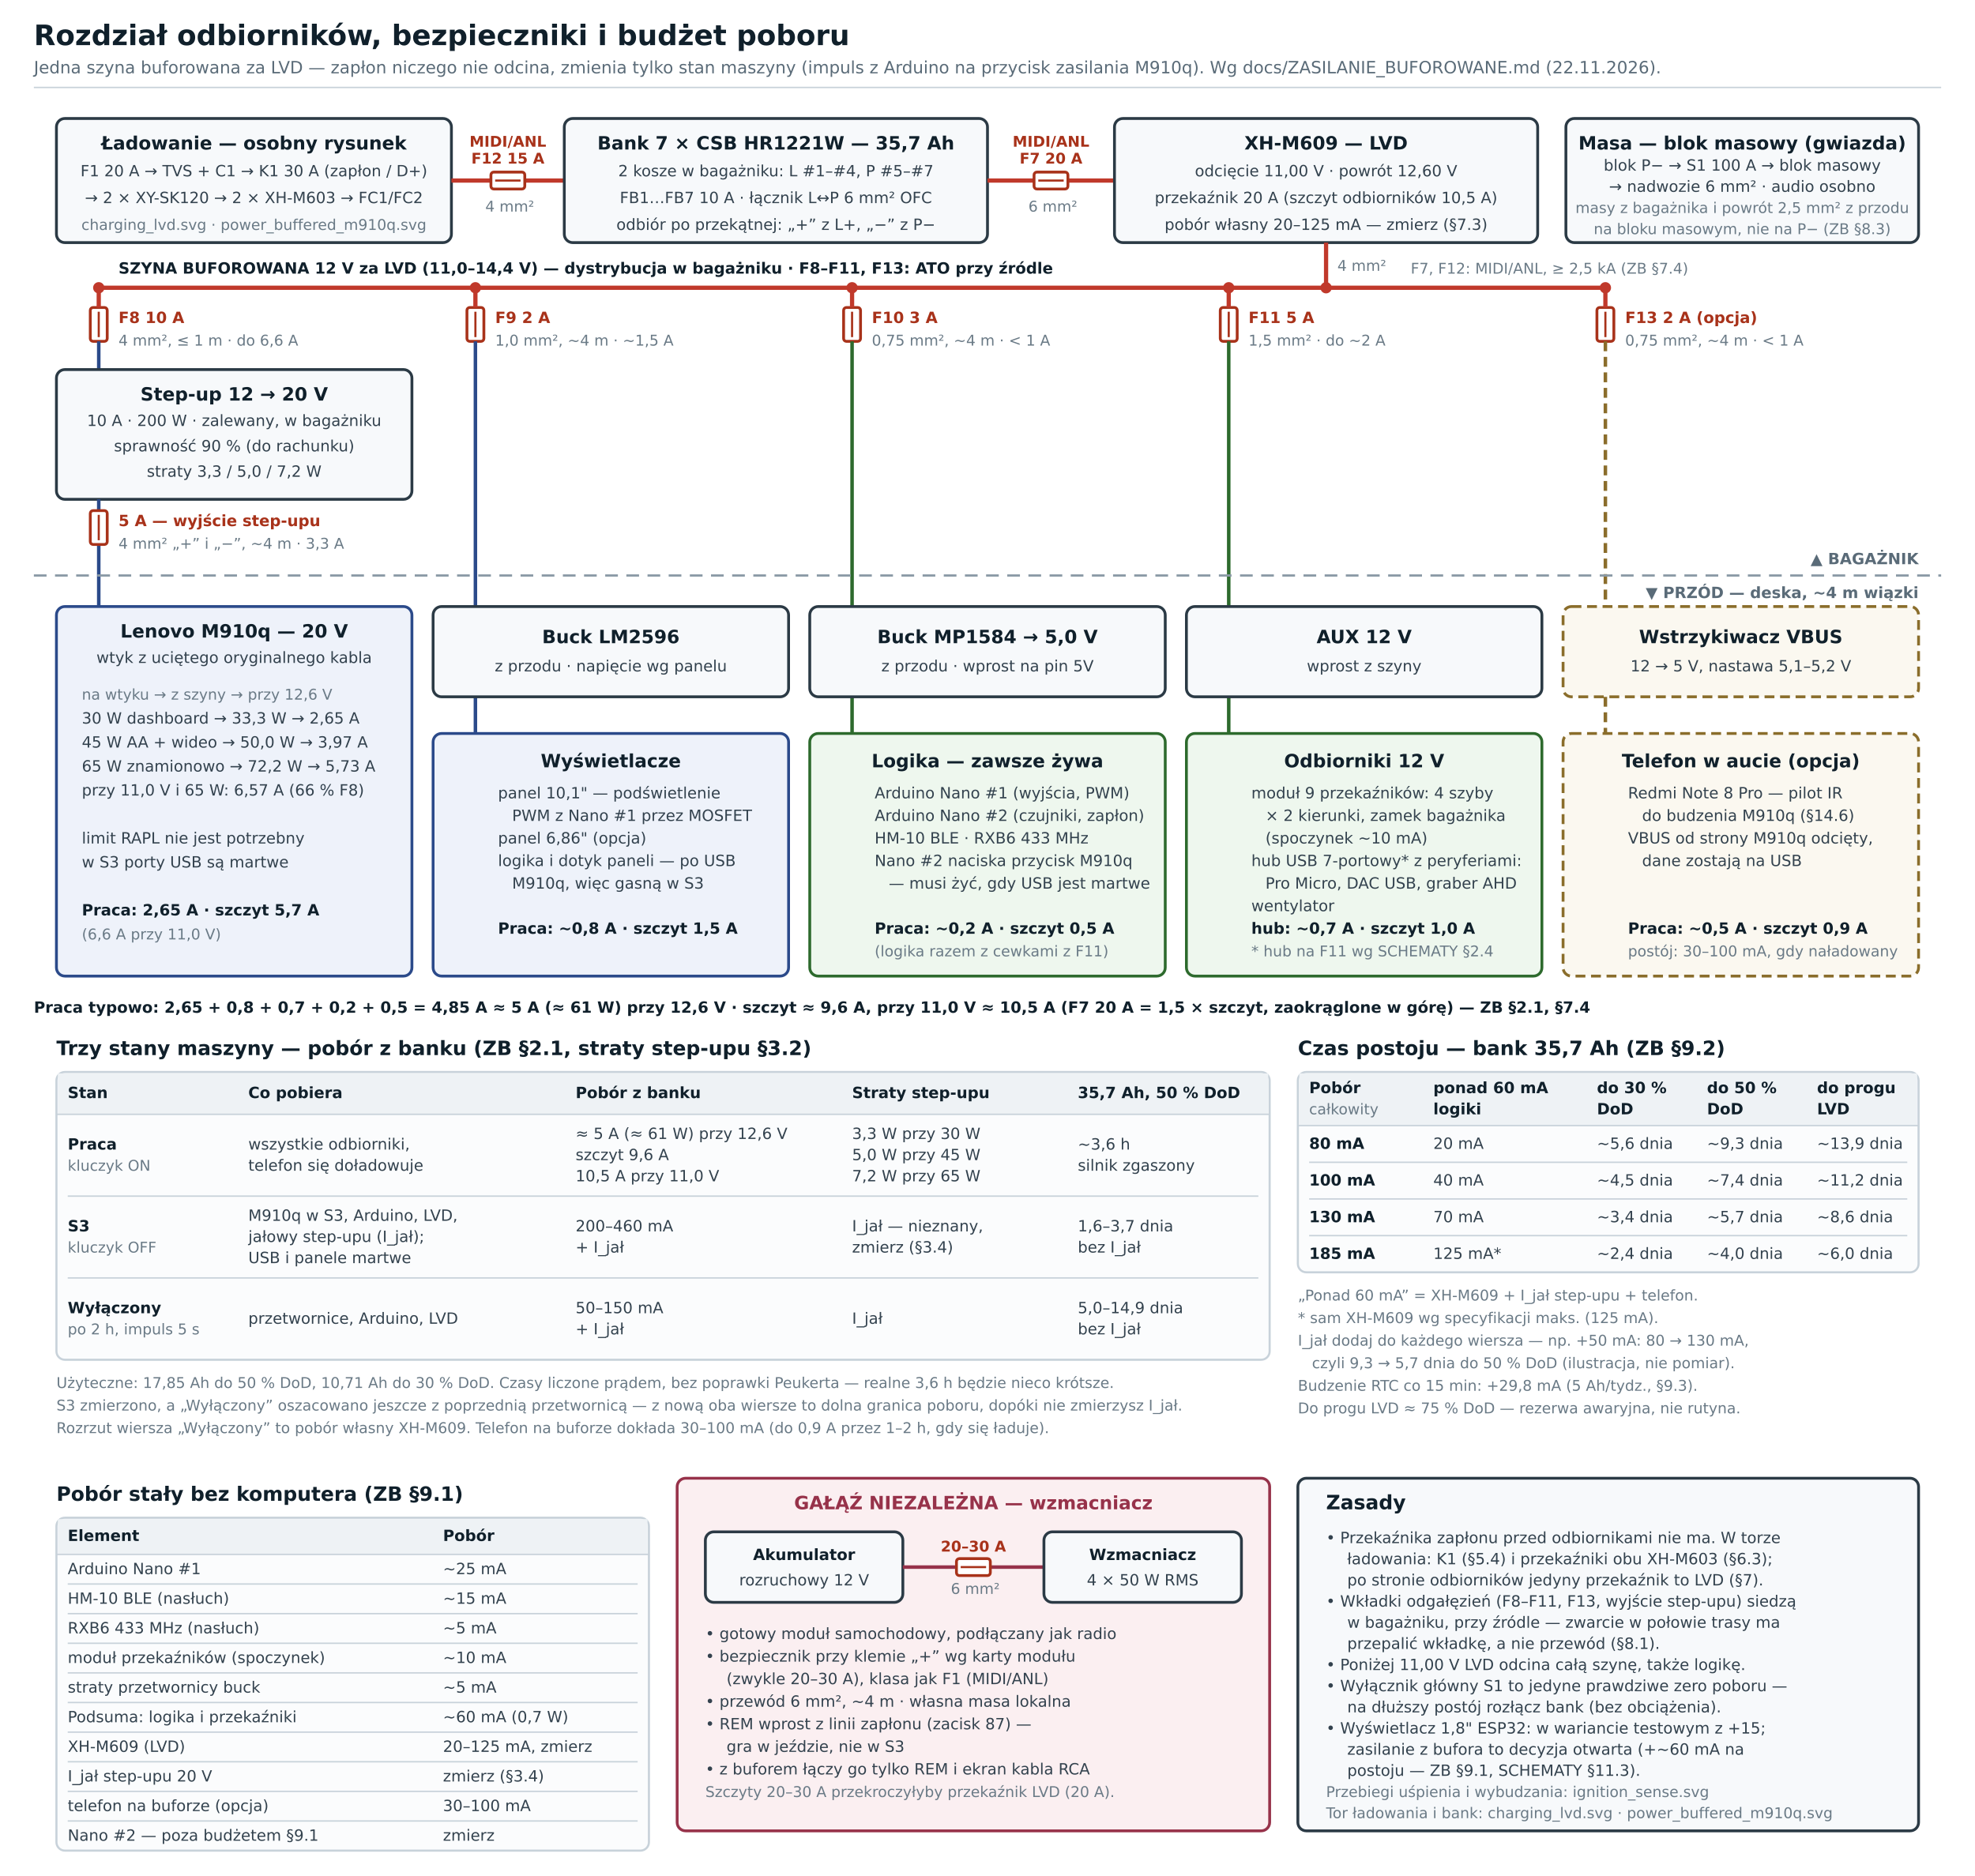
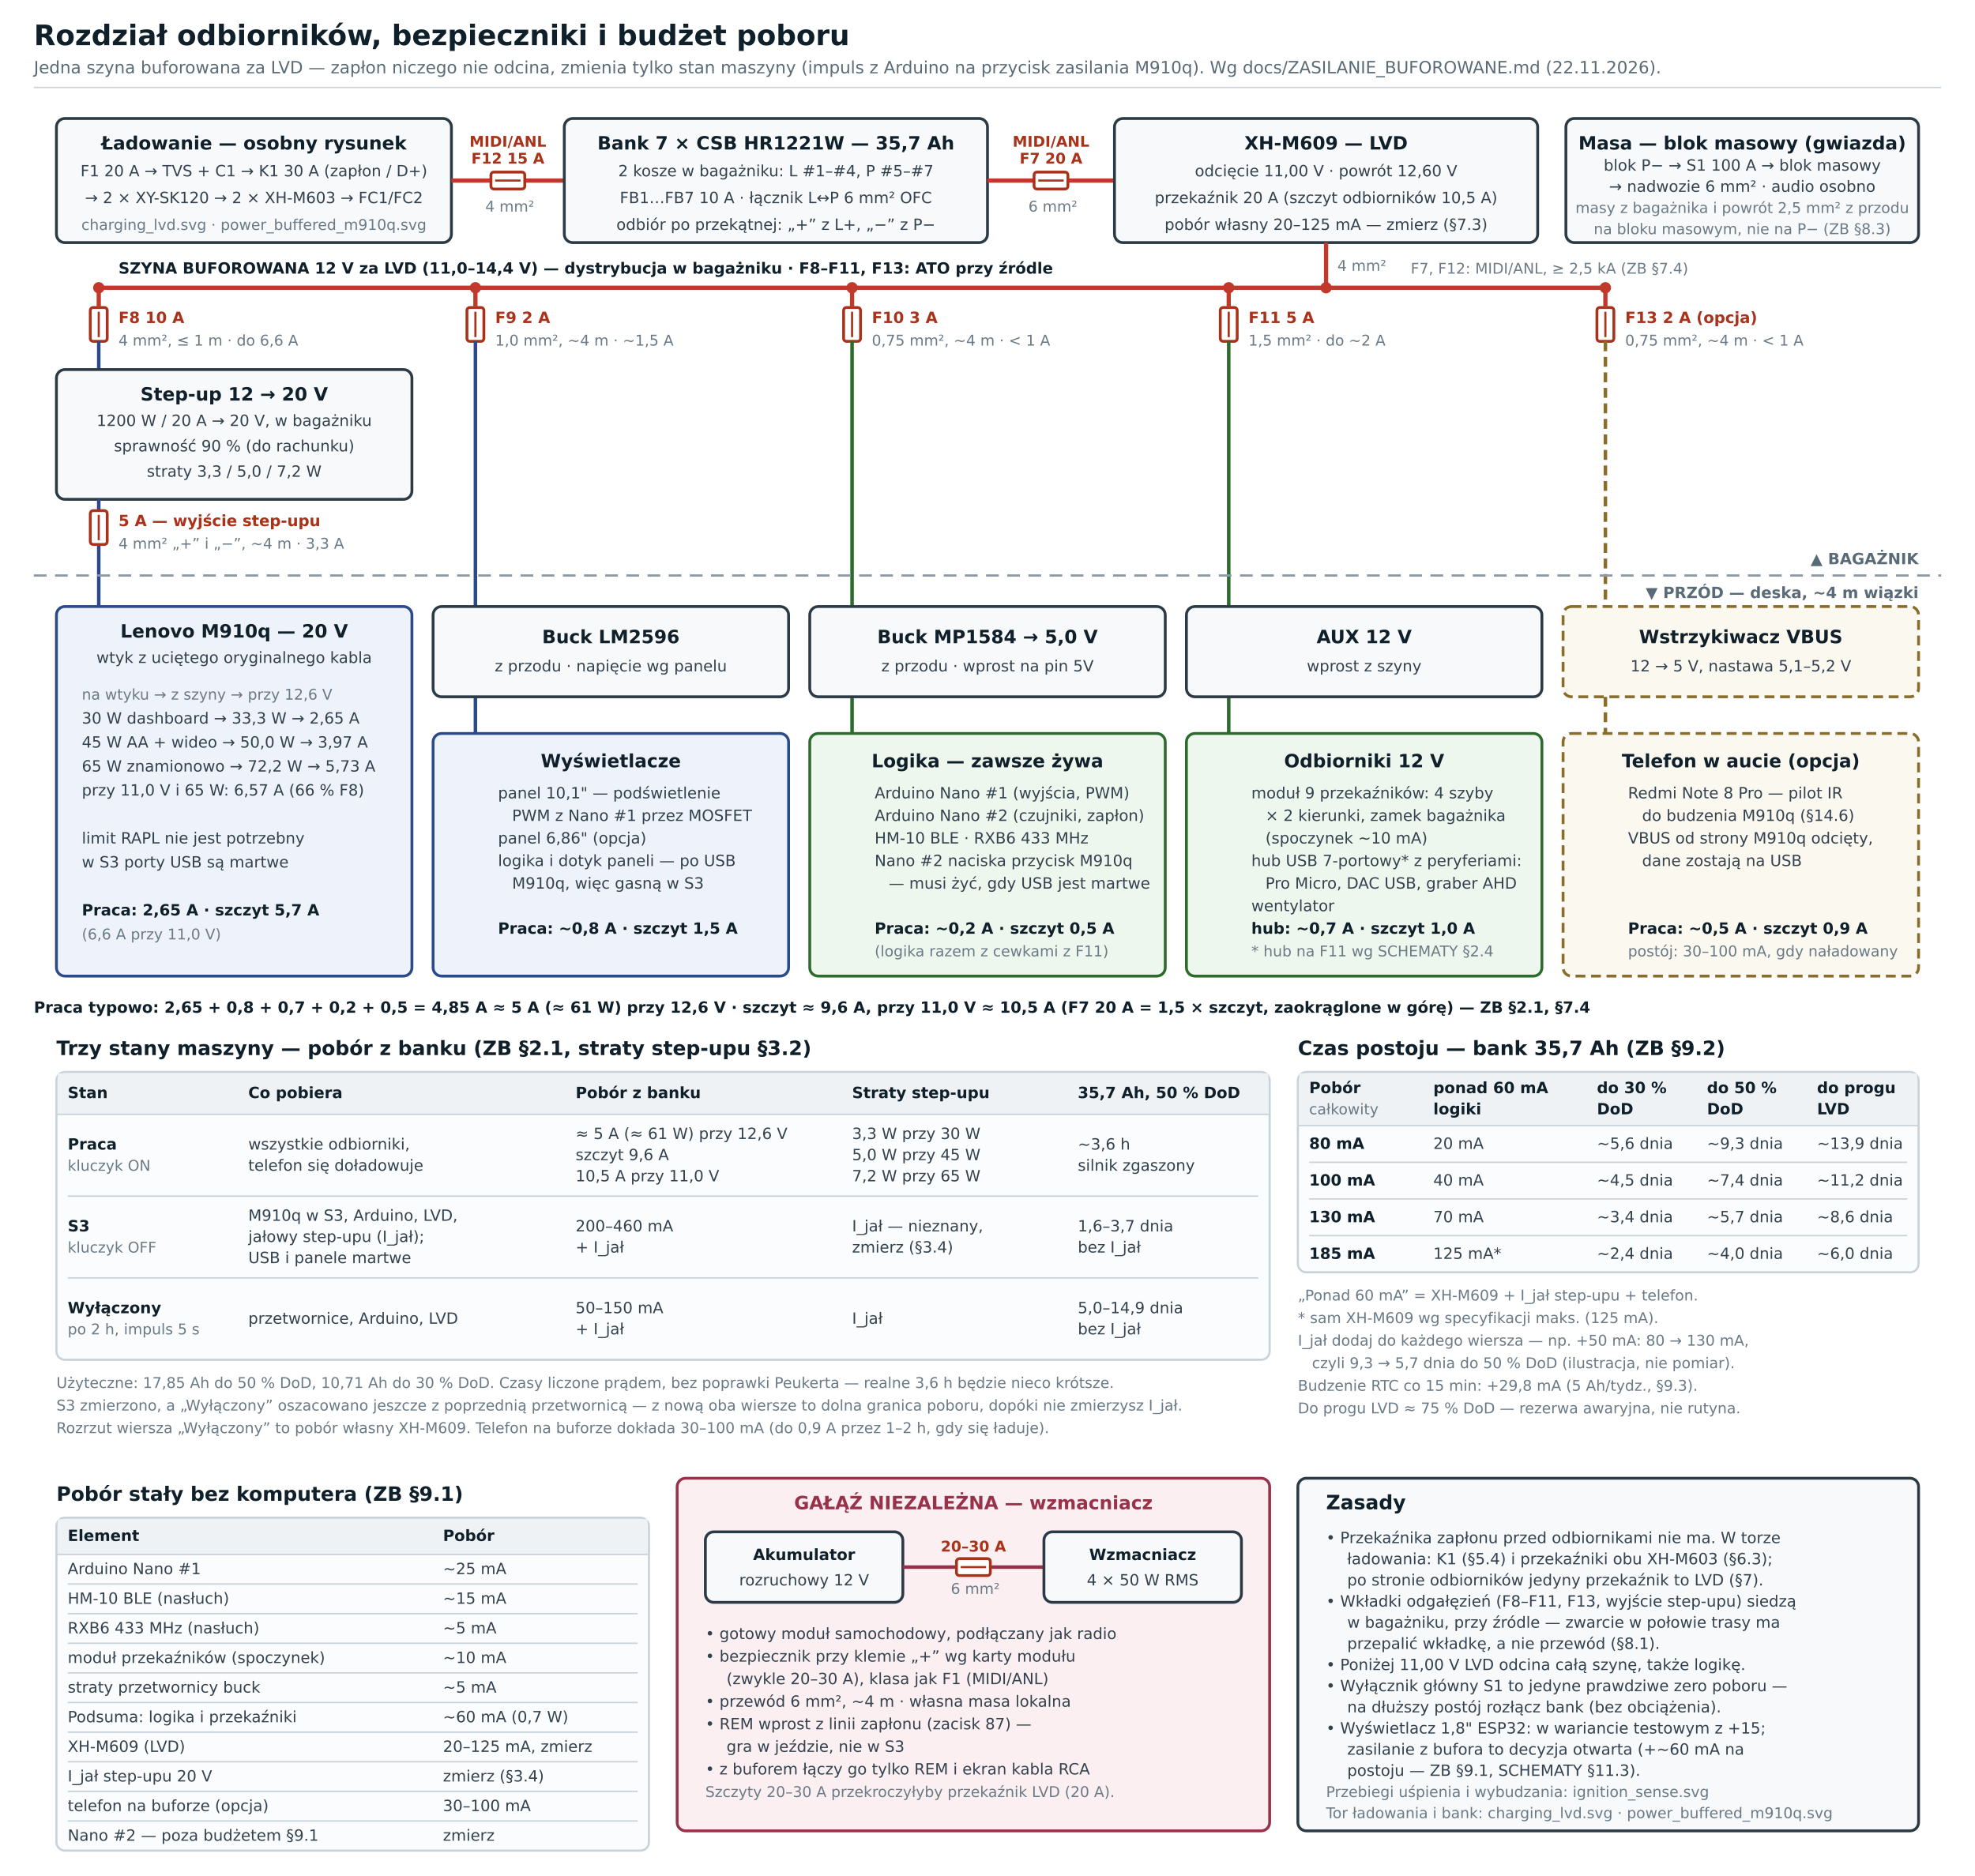
<svg xmlns="http://www.w3.org/2000/svg" width="1400" height="1330" viewBox="0 0 1400 1330" font-family="DejaVu Sans, Verdana, sans-serif">
  <style>
 .bg{fill:#ffffff}
 .box{fill:#f7f9fb;stroke:#2b3a45;stroke-width:2}
 .boxA{fill:#eef7ee;stroke:#2d6a2d;stroke-width:2}
 .boxB{fill:#eef2fa;stroke:#2b4a8a;stroke-width:2}
 .boxC{fill:#fbeff1;stroke:#97324a;stroke-width:2}
 .boxO{fill:#fbf8f0;stroke:#8a6d2b;stroke-width:2;stroke-dasharray:7 4}
 .tbl{fill:#fbfcfd;stroke:#c8d2da;stroke-width:1.5}
 .thd{fill:#eef2f5;stroke:none}
 .rule{stroke:#c8d2da;stroke-width:1}
 .zone{stroke:#8b9aa6;stroke-width:1.6;fill:none;stroke-dasharray:9 6}
 .wire{stroke:#c0392b;stroke-width:3;fill:none}
 .wA{stroke:#2d6a2d;stroke-width:2.5;fill:none}
 .wB{stroke:#2b4a8a;stroke-width:2.5;fill:none}
 .wC{stroke:#97324a;stroke-width:2.5;fill:none}
 .wO{stroke:#8a6d2b;stroke-width:2.5;fill:none;stroke-dasharray:7 4}
 .fs{fill:#ffffff;stroke:#a8321a;stroke-width:2}
 .ttl{font-size:20px;font-weight:bold;fill:#10202b}
 .sub{font-size:12px;fill:#5a6b78}
 .h{font-size:13px;font-weight:bold;fill:#10202b;text-anchor:middle}
 .hl{font-size:14px;font-weight:bold;fill:#10202b}
 .t{font-size:11px;fill:#33424e;text-anchor:middle}
 .tl{font-size:11px;fill:#33424e}
 .tb{font-size:11px;font-weight:bold;fill:#10202b}
 .tbc{font-size:11px;font-weight:bold;fill:#10202b;text-anchor:middle}
 .note{font-size:10.5px;fill:#6a7a86}
 .notec{font-size:10.5px;fill:#6a7a86;text-anchor:middle}
 .notee{font-size:10.5px;fill:#6a7a86;text-anchor:end}
 .fuse{font-size:11px;font-weight:bold;fill:#a8321a}
 .fusec{font-size:10.5px;font-weight:bold;fill:#a8321a;text-anchor:middle}
 .zl{font-size:11px;font-weight:bold;fill:#5a6b78;text-anchor:end}
 .secA{font-size:13px;font-weight:bold;fill:#2d6a2d}
 .secC{font-size:13px;font-weight:bold;fill:#97324a;text-anchor:middle}
</style>
  <rect class="bg" x="0" y="0" width="1400" height="1330" />
  <text class="ttl" x="24" y="32">Rozdział odbiorników, bezpieczniki i budżet poboru</text>
  <text class="sub" x="24" y="52">Jedna szyna buforowana za LVD — zapłon niczego nie odcina, zmienia tylko stan maszyny (impuls z Arduino na przycisk zasilania M910q).  Wg docs/ZASILANIE_BUFOROWANE.md (22.11.2026).</text>
  <line class="rule" x1="24" y1="62" x2="1376" y2="62" />
  <rect class="box" x="40" y="84" width="280" height="88" rx="6" />
  <text class="h" x="180" y="106">Ładowanie — osobny rysunek</text>
  <text class="t" x="180" y="125">F1 20 A → TVS + C1 → K1 30 A (zapłon / D+)</text>
  <text class="t" x="180" y="144">→ 2 × XY-SK120 → 2 × XH-M603 → FC1/FC2</text>
  <text class="notec" x="180" y="163">charging_lvd.svg · power_buffered_m910q.svg</text>
  <path class="wire" d="M320 128 L400 128" />
  <rect class="fs" x="348" y="122" width="24" height="12" rx="2" />
  <line stroke="#a8321a" stroke-width="1.5" x1="351" y1="128" x2="369" y2="128" />
  <text class="fusec" x="360" y="104">MIDI/ANL</text>
  <text class="fusec" x="360" y="116">F12 15 A</text>
  <text class="note" x="344" y="150">4 mm²</text>
  <rect class="box" x="400" y="84" width="300" height="88" rx="6" />
  <text class="h" x="550" y="106">Bank 7 × CSB HR1221W — 35,7 Ah</text>
  <text class="t" x="550" y="125">2 kosze w bagażniku: L #1–#4, P #5–#7</text>
  <text class="t" x="550" y="144">FB1…FB7 10 A · łącznik L↔P 6 mm² OFC</text>
  <text class="t" x="550" y="163">odbiór po przekątnej: „+” z L+, „−” z P−</text>
  <path class="wire" d="M700 128 L790 128" />
  <rect class="fs" x="733" y="122" width="24" height="12" rx="2" />
  <line stroke="#a8321a" stroke-width="1.5" x1="736" y1="128" x2="754" y2="128" />
  <text class="fusec" x="745" y="104">MIDI/ANL</text>
  <text class="fusec" x="745" y="116">F7 20 A</text>
  <text class="note" x="729" y="150">6 mm²</text>
  <rect class="box" x="790" y="84" width="300" height="88" rx="6" />
  <text class="h" x="940" y="106">XH-M609 — LVD</text>
  <text class="t" x="940" y="125">odcięcie 11,00 V · powrót 12,60 V</text>
  <text class="t" x="940" y="144">przekaźnik 20 A (szczyt odbiorników 10,5 A)</text>
  <text class="t" x="940" y="163">pobór własny 20–125 mA — zmierz (§7.3)</text>
  <rect class="box" x="1110" y="84" width="250" height="88" rx="6" />
  <text class="h" x="1235" y="106">Masa — blok masowy (gwiazda)</text>
  <text class="t" x="1235" y="121">blok P− → S1 100 A → blok masowy</text>
  <text class="t" x="1235" y="136">→ nadwozie 6 mm² · audio osobno</text>
  <text class="notec" x="1235" y="151">masy z bagażnika i powrót 2,5 mm² z przodu</text>
  <text class="notec" x="1235" y="166">na bloku masowym, nie na P− (ZB §8.3)</text>
  <path class="wire" d="M940 172 L940 204" />
  <text class="note" x="948" y="192">4 mm²</text>
  <path class="wire" d="M70 204 L1138 204" />
  <circle cx="70" cy="204" r="4" fill="#c0392b" />
  <circle cx="337" cy="204" r="4" fill="#c0392b" />
  <circle cx="604" cy="204" r="4" fill="#c0392b" />
  <circle cx="871" cy="204" r="4" fill="#c0392b" />
  <circle cx="1138" cy="204" r="4" fill="#c0392b" />
  <circle cx="940" cy="204" r="4" fill="#c0392b" />
  <text class="tb" x="84" y="194">SZYNA BUFOROWANA 12 V za LVD (11,0–14,4 V) — dystrybucja w bagażniku · F8–F11, F13: ATO przy źródle</text>
  <text class="note" x="1000" y="194">F7, F12: MIDI/ANL, ≥ 2,5 kA (ZB §7.4)</text>
  <rect class="fs" x="64" y="218" width="12" height="24" rx="2" />
  <line stroke="#a8321a" stroke-width="1.5" x1="70" y1="221" x2="70" y2="239" />
  <text class="fuse" x="84" y="229">F8 10 A</text>
  <text class="note" x="84" y="245">4 mm², ≤ 1 m · do 6,6 A</text>
  <rect class="fs" x="331" y="218" width="12" height="24" rx="2" />
  <line stroke="#a8321a" stroke-width="1.5" x1="337" y1="221" x2="337" y2="239" />
  <text class="fuse" x="351" y="229">F9 2 A</text>
  <text class="note" x="351" y="245">1,0 mm², ~4 m · ~1,5 A</text>
  <rect class="fs" x="598" y="218" width="12" height="24" rx="2" />
  <line stroke="#a8321a" stroke-width="1.5" x1="604" y1="221" x2="604" y2="239" />
  <text class="fuse" x="618" y="229">F10 3 A</text>
  <text class="note" x="618" y="245">0,75 mm², ~4 m · &lt; 1 A</text>
  <rect class="fs" x="865" y="218" width="12" height="24" rx="2" />
  <line stroke="#a8321a" stroke-width="1.5" x1="871" y1="221" x2="871" y2="239" />
  <text class="fuse" x="885" y="229">F11 5 A</text>
  <text class="note" x="885" y="245">1,5 mm² · do ~2 A</text>
  <rect class="fs" x="1132" y="218" width="12" height="24" rx="2" />
  <line stroke="#a8321a" stroke-width="1.5" x1="1138" y1="221" x2="1138" y2="239" />
  <text class="fuse" x="1152" y="229">F13 2 A (opcja)</text>
  <text class="note" x="1152" y="245">0,75 mm², ~4 m · &lt; 1 A</text>
  <path class="wire" d="M70 204 L70 218" />
  <path class="wB" d="M70 242 L70 262" />
  <rect class="box" x="40" y="262" width="252" height="92" rx="6" />
  <text class="h" x="166.0" y="284">Step-up 12 → 20 V</text>
-   <text class="t" x="166.0" y="302">10 A · 200 W · zalewany, w bagażniku</text>
+   <text class="t" x="166.0" y="302">1200 W / 20 A → 20 V, w bagażniku</text>
  <text class="t" x="166.0" y="320">sprawność 90 % (do rachunku)</text>
  <text class="t" x="166.0" y="338">straty 3,3 / 5,0 / 7,2 W</text>
  <path class="wB" d="M70 354 L70 430" />
  <rect class="fs" x="64" y="362" width="12" height="24" rx="2" />
  <line stroke="#a8321a" stroke-width="1.5" x1="70" y1="365" x2="70" y2="383" />
  <text class="fuse" x="84" y="373">5 A — wyjście step-upu</text>
  <text class="note" x="84" y="389">4 mm² „+” i „−”, ~4 m · 3,3 A</text>
  <path class="wire" d="M337 204 L337 218" />
  <path class="wB" d="M337 242 L337 430" />
  <path class="wB" d="M337 494 L337 520" />
  <path class="wire" d="M604 204 L604 218" />
  <path class="wA" d="M604 242 L604 430" />
  <path class="wA" d="M604 494 L604 520" />
  <path class="wire" d="M871 204 L871 218" />
  <path class="wA" d="M871 242 L871 430" />
  <path class="wA" d="M871 494 L871 520" />
  <path class="wire" d="M1138 204 L1138 218" />
  <path class="wO" d="M1138 242 L1138 430" />
  <path class="wO" d="M1138 494 L1138 520" />
  <line class="zone" x1="24" y1="408" x2="1376" y2="408" />
  <text class="zl" x="1360" y="400">▲ BAGAŻNIK</text>
  <text class="zl" x="1360" y="424">▼ PRZÓD — deska, ~4 m wiązki</text>
  <rect class="boxB" x="40" y="430" width="252" height="262" rx="6" />
  <text class="h" x="166.0" y="452">Lenovo M910q — 20 V</text>
  <text class="t" x="166.0" y="470">wtyk z uciętego oryginalnego kabla</text>
  <text class="note" x="58" y="496">na wtyku → z szyny → przy 12,6 V</text>
  <text class="tl" x="58" y="513">30 W dashboard → 33,3 W → 2,65 A</text>
  <text class="tl" x="58" y="530">45 W AA + wideo → 50,0 W → 3,97 A</text>
  <text class="tl" x="58" y="547">65 W znamionowo → 72,2 W → 5,73 A</text>
  <text class="tl" x="58" y="564">przy 11,0 V i 65 W: 6,57 A (66 % F8)</text>
  <text class="tl" x="58" y="598">limit RAPL nie jest potrzebny</text>
  <text class="tl" x="58" y="615">w S3 porty USB są martwe</text>
  <text class="tb" x="58" y="649">Praca: 2,65 A · szczyt 5,7 A</text>
  <text class="note" x="58" y="666">(6,6 A przy 11,0 V)</text>
  <rect class="box" x="307" y="430" width="252" height="64" rx="6" />
  <text class="h" x="433.0" y="456">Buck LM2596</text>
  <text class="t" x="433.0" y="476">z przodu · napięcie wg panelu</text>
  <rect class="boxB" x="307" y="520" width="252" height="172" rx="6" />
  <text class="h" x="433.0" y="544">Wyświetlacze</text>
  <text class="tl" x="353" y="566">panel 10,1" — podświetlenie</text>
  <text class="tl" x="363" y="582">PWM z Nano #1 przez MOSFET</text>
  <text class="tl" x="353" y="598">panel 6,86" (opcja)</text>
  <text class="tl" x="353" y="614">logika i dotyk paneli — po USB</text>
  <text class="tl" x="363" y="630">M910q, więc gasną w S3</text>
  <text class="tb" x="353" y="662">Praca: ~0,8 A · szczyt 1,5 A</text>
  <rect class="box" x="574" y="430" width="252" height="64" rx="6" />
  <text class="h" x="700.0" y="456">Buck MP1584 → 5,0 V</text>
  <text class="t" x="700.0" y="476">z przodu · wprost na pin 5V</text>
  <rect class="boxA" x="574" y="520" width="252" height="172" rx="6" />
  <text class="h" x="700.0" y="544">Logika — zawsze żywa</text>
  <text class="tl" x="620" y="566">Arduino Nano #1 (wyjścia, PWM)</text>
  <text class="tl" x="620" y="582">Arduino Nano #2 (czujniki, zapłon)</text>
  <text class="tl" x="620" y="598">HM-10 BLE · RXB6 433 MHz</text>
  <text class="tl" x="620" y="614">Nano #2 naciska przycisk M910q</text>
  <text class="tl" x="630" y="630">— musi żyć, gdy USB jest martwe</text>
  <text class="tb" x="620" y="662">Praca: ~0,2 A · szczyt 0,5 A</text>
  <text class="note" x="620" y="678">(logika razem z cewkami z F11)</text>
  <rect class="box" x="841" y="430" width="252" height="64" rx="6" />
  <text class="h" x="967.0" y="456">AUX 12 V</text>
  <text class="t" x="967.0" y="476">wprost z szyny</text>
  <rect class="boxA" x="841" y="520" width="252" height="172" rx="6" />
  <text class="h" x="967.0" y="544">Odbiorniki 12 V</text>
  <text class="tl" x="887" y="566">moduł 9 przekaźników: 4 szyby</text>
  <text class="tl" x="897" y="582">× 2 kierunki, zamek bagażnika</text>
  <text class="tl" x="897" y="598">(spoczynek ~10 mA)</text>
  <text class="tl" x="887" y="614">hub USB 7-portowy* z peryferiami:</text>
  <text class="tl" x="897" y="630">Pro Micro, DAC USB, graber AHD</text>
  <text class="tl" x="887" y="646">wentylator</text>
  <text class="tb" x="887" y="662">hub: ~0,7 A · szczyt 1,0 A</text>
  <text class="note" x="887" y="678">* hub na F11 wg SCHEMATY §2.4</text>
  <rect class="boxO" x="1108" y="430" width="252" height="64" rx="6" />
  <text class="h" x="1234.0" y="456">Wstrzykiwacz VBUS</text>
  <text class="t" x="1234.0" y="476">12 → 5 V, nastawa 5,1–5,2 V</text>
  <rect class="boxO" x="1108" y="520" width="252" height="172" rx="6" />
  <text class="h" x="1234.0" y="544">Telefon w aucie (opcja)</text>
  <text class="tl" x="1154" y="566">Redmi Note 8 Pro — pilot IR</text>
  <text class="tl" x="1164" y="582">do budzenia M910q (§14.6)</text>
  <text class="tl" x="1154" y="598">VBUS od strony M910q odcięty,</text>
  <text class="tl" x="1164" y="614">dane zostają na USB</text>
  <text class="tb" x="1154" y="662">Praca: ~0,5 A · szczyt 0,9 A</text>
  <text class="note" x="1154" y="678">postój: 30–100 mA, gdy naładowany</text>
  <text class="tb" x="24" y="718">Praca typowo: 2,65 + 0,8 + 0,7 + 0,2 + 0,5 = 4,85 A ≈ 5 A (≈ 61 W) przy 12,6 V · szczyt ≈ 9,6 A, przy 11,0 V ≈ 10,5 A (F7 20 A = 1,5 × szczyt, zaokrąglone w górę) — ZB §2.1, §7.4</text>
  <text class="hl" x="40" y="748">Trzy stany maszyny — pobór z banku (ZB §2.1, straty step-upu §3.2)</text>
  <rect class="tbl" x="40" y="760" width="860" height="204" rx="6" />
  <rect class="thd" x="41" y="761" width="858" height="29" />
  <line class="rule" x1="40" y1="790" x2="900" y2="790" />
  <line class="rule" x1="48" y1="848" x2="892" y2="848" />
  <line class="rule" x1="48" y1="906" x2="892" y2="906" />
  <text class="tb" x="48" y="778.5">Stan</text>
  <text class="tb" x="176" y="778.5">Co pobiera</text>
  <text class="tb" x="408" y="778.5">Pobór z banku</text>
  <text class="tb" x="604" y="778.5">Straty step-upu</text>
  <text class="tb" x="764" y="778.5">35,7 Ah, 50 % DoD</text>
  <text class="tb" x="48" y="815.0">Praca</text>
  <text class="note" x="48" y="830.0">kluczyk ON</text>
  <text class="tl" x="176" y="815.0">wszystkie odbiorniki,</text>
  <text class="tl" x="176" y="830.0">telefon się doładowuje</text>
  <text class="tl" x="408" y="807.5">≈ 5 A (≈ 61 W) przy 12,6 V</text>
  <text class="tl" x="408" y="822.5">szczyt 9,6 A</text>
  <text class="tl" x="408" y="837.5">10,5 A przy 11,0 V</text>
  <text class="tl" x="604" y="807.5">3,3 W przy 30 W</text>
  <text class="tl" x="604" y="822.5">5,0 W przy 45 W</text>
  <text class="tl" x="604" y="837.5">7,2 W przy 65 W</text>
  <text class="tl" x="764" y="815.0">~3,6 h</text>
  <text class="tl" x="764" y="830.0">silnik zgaszony</text>
  <text class="tb" x="48" y="873.0">S3</text>
  <text class="note" x="48" y="888.0">kluczyk OFF</text>
  <text class="tl" x="176" y="865.5">M910q w S3, Arduino, LVD,</text>
  <text class="tl" x="176" y="880.5">jałowy step-upu (I_jał);</text>
  <text class="tl" x="176" y="895.5">USB i panele martwe</text>
  <text class="tl" x="408" y="873.0">200–460 mA</text>
  <text class="tl" x="408" y="888.0">+ I_jał</text>
  <text class="tl" x="604" y="873.0">I_jał — nieznany,</text>
  <text class="tl" x="604" y="888.0">zmierz (§3.4)</text>
  <text class="tl" x="764" y="873.0">1,6–3,7 dnia</text>
  <text class="tl" x="764" y="888.0">bez I_jał</text>
  <text class="tb" x="48" y="931.0">Wyłączony</text>
  <text class="note" x="48" y="946.0">po 2 h, impuls 5 s</text>
  <text class="tl" x="176" y="938.5">przetwornice, Arduino, LVD</text>
  <text class="tl" x="408" y="931.0">50–150 mA</text>
  <text class="tl" x="408" y="946.0">+ I_jał</text>
  <text class="tl" x="604" y="938.5">I_jał</text>
  <text class="tl" x="764" y="931.0">5,0–14,9 dnia</text>
  <text class="tl" x="764" y="946.0">bez I_jał</text>
  <text class="note" x="40" y="984">Użyteczne: 17,85 Ah do 50 % DoD, 10,71 Ah do 30 % DoD. Czasy liczone prądem, bez poprawki Peukerta — realne 3,6 h będzie nieco krótsze.</text>
  <text class="note" x="40" y="1000">S3 zmierzono, a „Wyłączony” oszacowano jeszcze z poprzednią przetwornicą — z nową oba wiersze to dolna granica poboru, dopóki nie zmierzysz I_jał.</text>
  <text class="note" x="40" y="1016">Rozrzut wiersza „Wyłączony” to pobór własny XH-M609. Telefon na buforze dokłada 30–100 mA (do 0,9 A przez 1–2 h, gdy się ładuje).</text>
  <text class="hl" x="920" y="748">Czas postoju — bank 35,7 Ah (ZB §9.2)</text>
  <rect class="tbl" x="920" y="760" width="440" height="142" rx="6" />
  <rect class="thd" x="921" y="761" width="438" height="37" />
  <line class="rule" x1="920" y1="798" x2="1360" y2="798" />
  <line class="rule" x1="928" y1="824" x2="1352" y2="824" />
  <line class="rule" x1="928" y1="850" x2="1352" y2="850" />
  <line class="rule" x1="928" y1="876" x2="1352" y2="876" />
  <text class="tb" x="928" y="775.0">Pobór</text>
  <text class="note" x="928" y="790.0">całkowity</text>
  <text class="tb" x="1016" y="775.0">ponad 60 mA</text>
  <text class="tb" x="1016" y="790.0">logiki</text>
  <text class="tb" x="1132" y="775.0">do 30 %</text>
  <text class="tb" x="1132" y="790.0">DoD</text>
  <text class="tb" x="1210" y="775.0">do 50 %</text>
  <text class="tb" x="1210" y="790.0">DoD</text>
  <text class="tb" x="1288" y="775.0">do progu</text>
  <text class="tb" x="1288" y="790.0">LVD</text>
  <text class="tb" x="928" y="814.5">80 mA</text>
  <text class="tl" x="1016" y="814.5">20 mA</text>
  <text class="tl" x="1132" y="814.5">~5,6 dnia</text>
  <text class="tl" x="1210" y="814.5">~9,3 dnia</text>
  <text class="tl" x="1288" y="814.5">~13,9 dnia</text>
  <text class="tb" x="928" y="840.5">100 mA</text>
  <text class="tl" x="1016" y="840.5">40 mA</text>
  <text class="tl" x="1132" y="840.5">~4,5 dnia</text>
  <text class="tl" x="1210" y="840.5">~7,4 dnia</text>
  <text class="tl" x="1288" y="840.5">~11,2 dnia</text>
  <text class="tb" x="928" y="866.5">130 mA</text>
  <text class="tl" x="1016" y="866.5">70 mA</text>
  <text class="tl" x="1132" y="866.5">~3,4 dnia</text>
  <text class="tl" x="1210" y="866.5">~5,7 dnia</text>
  <text class="tl" x="1288" y="866.5">~8,6 dnia</text>
  <text class="tb" x="928" y="892.5">185 mA</text>
  <text class="tl" x="1016" y="892.5">125 mA*</text>
  <text class="tl" x="1132" y="892.5">~2,4 dnia</text>
  <text class="tl" x="1210" y="892.5">~4,0 dnia</text>
  <text class="tl" x="1288" y="892.5">~6,0 dnia</text>
  <text class="note" x="920" y="922">„Ponad 60 mA” = XH-M609 + I_jał step-upu + telefon.</text>
  <text class="note" x="920" y="938">* sam XH-M609 wg specyfikacji maks. (125 mA).</text>
  <text class="note" x="920" y="954">I_jał dodaj do każdego wiersza — np. +50 mA: 80 → 130 mA,</text>
  <text class="note" x="930" y="970">czyli 9,3 → 5,7 dnia do 50 % DoD (ilustracja, nie pomiar).</text>
  <text class="note" x="920" y="986">Budzenie RTC co 15 min: +29,8 mA (5 Ah/tydz., §9.3).</text>
  <text class="note" x="920" y="1002">Do progu LVD ≈ 75 % DoD — rezerwa awaryjna, nie rutyna.</text>
  <text class="hl" x="40" y="1064">Pobór stały bez komputera (ZB §9.1)</text>
  <rect class="tbl" x="40" y="1076" width="420" height="236" rx="6" />
  <rect class="thd" x="41" y="1077" width="418" height="25" />
  <line class="rule" x1="40" y1="1102" x2="460" y2="1102" />
  <line class="rule" x1="48" y1="1123" x2="452" y2="1123" />
  <line class="rule" x1="48" y1="1144" x2="452" y2="1144" />
  <line class="rule" x1="48" y1="1165" x2="452" y2="1165" />
  <line class="rule" x1="48" y1="1186" x2="452" y2="1186" />
  <line class="rule" x1="48" y1="1207" x2="452" y2="1207" />
  <line class="rule" x1="48" y1="1228" x2="452" y2="1228" />
  <line class="rule" x1="48" y1="1249" x2="452" y2="1249" />
  <line class="rule" x1="48" y1="1270" x2="452" y2="1270" />
  <line class="rule" x1="48" y1="1291" x2="452" y2="1291" />
  <text class="tb" x="48" y="1092.5">Element</text>
  <text class="tb" x="314" y="1092.5">Pobór</text>
  <text class="tl" x="48" y="1116.0">Arduino Nano #1</text>
  <text class="tl" x="314" y="1116.0">~25 mA</text>
  <text class="tl" x="48" y="1137.0">HM-10 BLE (nasłuch)</text>
  <text class="tl" x="314" y="1137.0">~15 mA</text>
  <text class="tl" x="48" y="1158.0">RXB6 433 MHz (nasłuch)</text>
  <text class="tl" x="314" y="1158.0">~5 mA</text>
  <text class="tl" x="48" y="1179.0">moduł przekaźników (spoczynek)</text>
  <text class="tl" x="314" y="1179.0">~10 mA</text>
  <text class="tl" x="48" y="1200.0">straty przetwornicy buck</text>
  <text class="tl" x="314" y="1200.0">~5 mA</text>
  <text class="tl" x="48" y="1221.0">Podsuma: logika i przekaźniki</text>
  <text class="tl" x="314" y="1221.0">~60 mA (0,7 W)</text>
  <text class="tl" x="48" y="1242.0">XH-M609 (LVD)</text>
  <text class="tl" x="314" y="1242.0">20–125 mA, zmierz</text>
  <text class="tl" x="48" y="1263.0">I_jał step-upu 20 V</text>
  <text class="tl" x="314" y="1263.0">zmierz (§3.4)</text>
  <text class="tl" x="48" y="1284.0">telefon na buforze (opcja)</text>
  <text class="tl" x="314" y="1284.0">30–100 mA</text>
  <text class="tl" x="48" y="1305.0">Nano #2 — poza budżetem §9.1</text>
  <text class="tl" x="314" y="1305.0">zmierz</text>
  <rect class="boxC" x="480" y="1048" width="420" height="250" rx="6" />
  <text class="secC" x="690.0" y="1070">GAŁĄŹ NIEZALEŻNA — wzmacniacz</text>
  <rect class="box" x="500" y="1086" width="140" height="50" rx="6" />
  <text class="tbc" x="570" y="1106">Akumulator</text>
  <text class="t" x="570" y="1124">rozruchowy 12 V</text>
  <path class="wC" d="M640 1111 L740 1111" />
  <rect class="fs" x="678" y="1105" width="24" height="12" rx="2" />
  <line stroke="#a8321a" stroke-width="1.5" x1="681" y1="1111" x2="699" y2="1111" />
  <text class="fusec" x="690" y="1100">20–30 A</text>
  <text class="note" x="674" y="1130">6 mm²</text>
  <rect class="box" x="740" y="1086" width="140" height="50" rx="6" />
  <text class="tbc" x="810" y="1106">Wzmacniacz</text>
  <text class="t" x="810" y="1124">4 × 50 W RMS</text>
  <text class="tl" x="500" y="1162">• gotowy moduł samochodowy, podłączany jak radio</text>
  <text class="tl" x="500" y="1178">• bezpiecznik przy klemie „+” wg karty modułu</text>
  <text class="tl" x="515" y="1194">(zwykle 20–30 A), klasa jak F1 (MIDI/ANL)</text>
  <text class="tl" x="500" y="1210">• przewód 6 mm², ~4 m · własna masa lokalna</text>
  <text class="tl" x="500" y="1226">• REM wprost z linii zapłonu (zacisk 87) —</text>
  <text class="tl" x="515" y="1242">gra w jeździe, nie w S3</text>
  <text class="tl" x="500" y="1258">• z buforem łączy go tylko REM i ekran kabla RCA</text>
  <text class="note" x="500" y="1274">Szczyty 20–30 A przekroczyłyby przekaźnik LVD (20 A).</text>
  <rect class="box" x="920" y="1048" width="440" height="250" rx="6" />
  <text class="hl" x="940" y="1070">Zasady</text>
  <text class="tl" x="940" y="1094">• Przekaźnika zapłonu przed odbiornikami nie ma. W torze</text>
  <text class="tl" x="955" y="1109">ładowania: K1 (§5.4) i przekaźniki obu XH-M603 (§6.3);</text>
  <text class="tl" x="955" y="1124">po stronie odbiorników jedyny przekaźnik to LVD (§7).</text>
  <text class="tl" x="940" y="1139">• Wkładki odgałęzień (F8–F11, F13, wyjście step-upu) siedzą</text>
  <text class="tl" x="955" y="1154">w bagażniku, przy źródle — zwarcie w połowie trasy ma</text>
  <text class="tl" x="955" y="1169">przepalić wkładkę, a nie przewód (§8.1).</text>
  <text class="tl" x="940" y="1184">• Poniżej 11,00 V LVD odcina całą szynę, także logikę.</text>
  <text class="tl" x="940" y="1199">• Wyłącznik główny S1 to jedyne prawdziwe zero poboru —</text>
  <text class="tl" x="955" y="1214">na dłuższy postój rozłącz bank (bez obciążenia).</text>
  <text class="tl" x="940" y="1229">• Wyświetlacz 1,8" ESP32: w wariancie testowym z +15;</text>
  <text class="tl" x="955" y="1244">zasilanie z bufora to decyzja otwarta (+~60 mA na</text>
  <text class="tl" x="955" y="1259">postoju — ZB §9.1, SCHEMATY §11.3).</text>
  <text class="note" x="940" y="1274">Przebiegi uśpienia i wybudzania: ignition_sense.svg</text>
  <text class="note" x="940" y="1289">Tor ładowania i bank: charging_lvd.svg · power_buffered_m910q.svg</text>
</svg>
